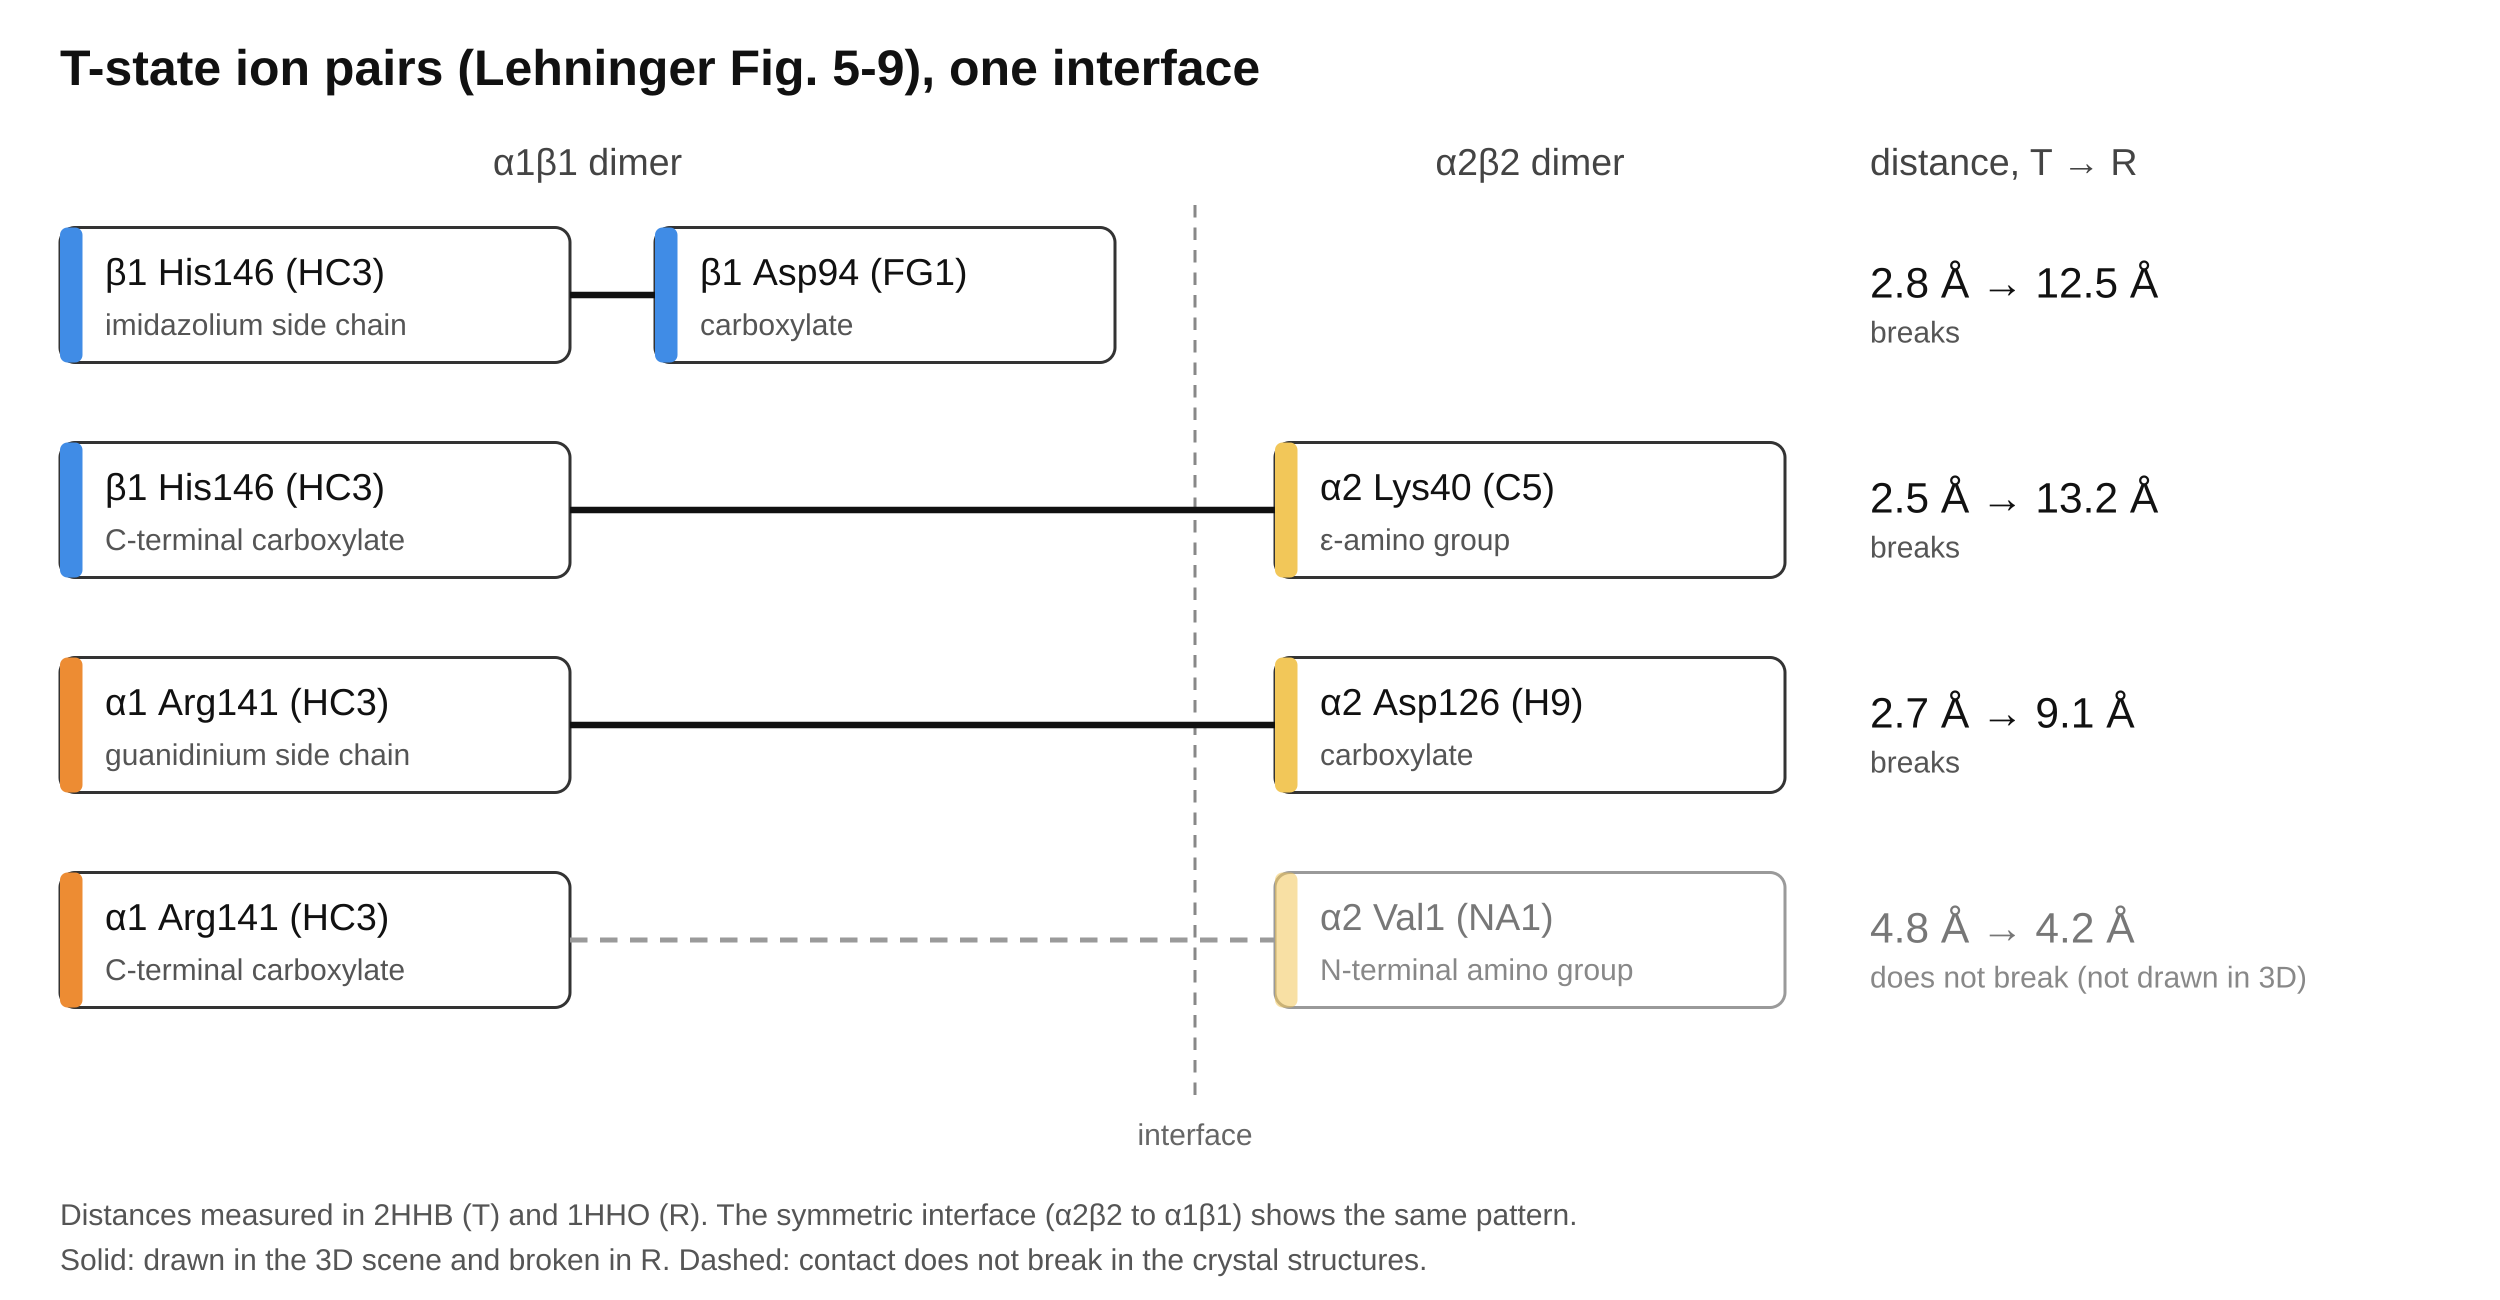
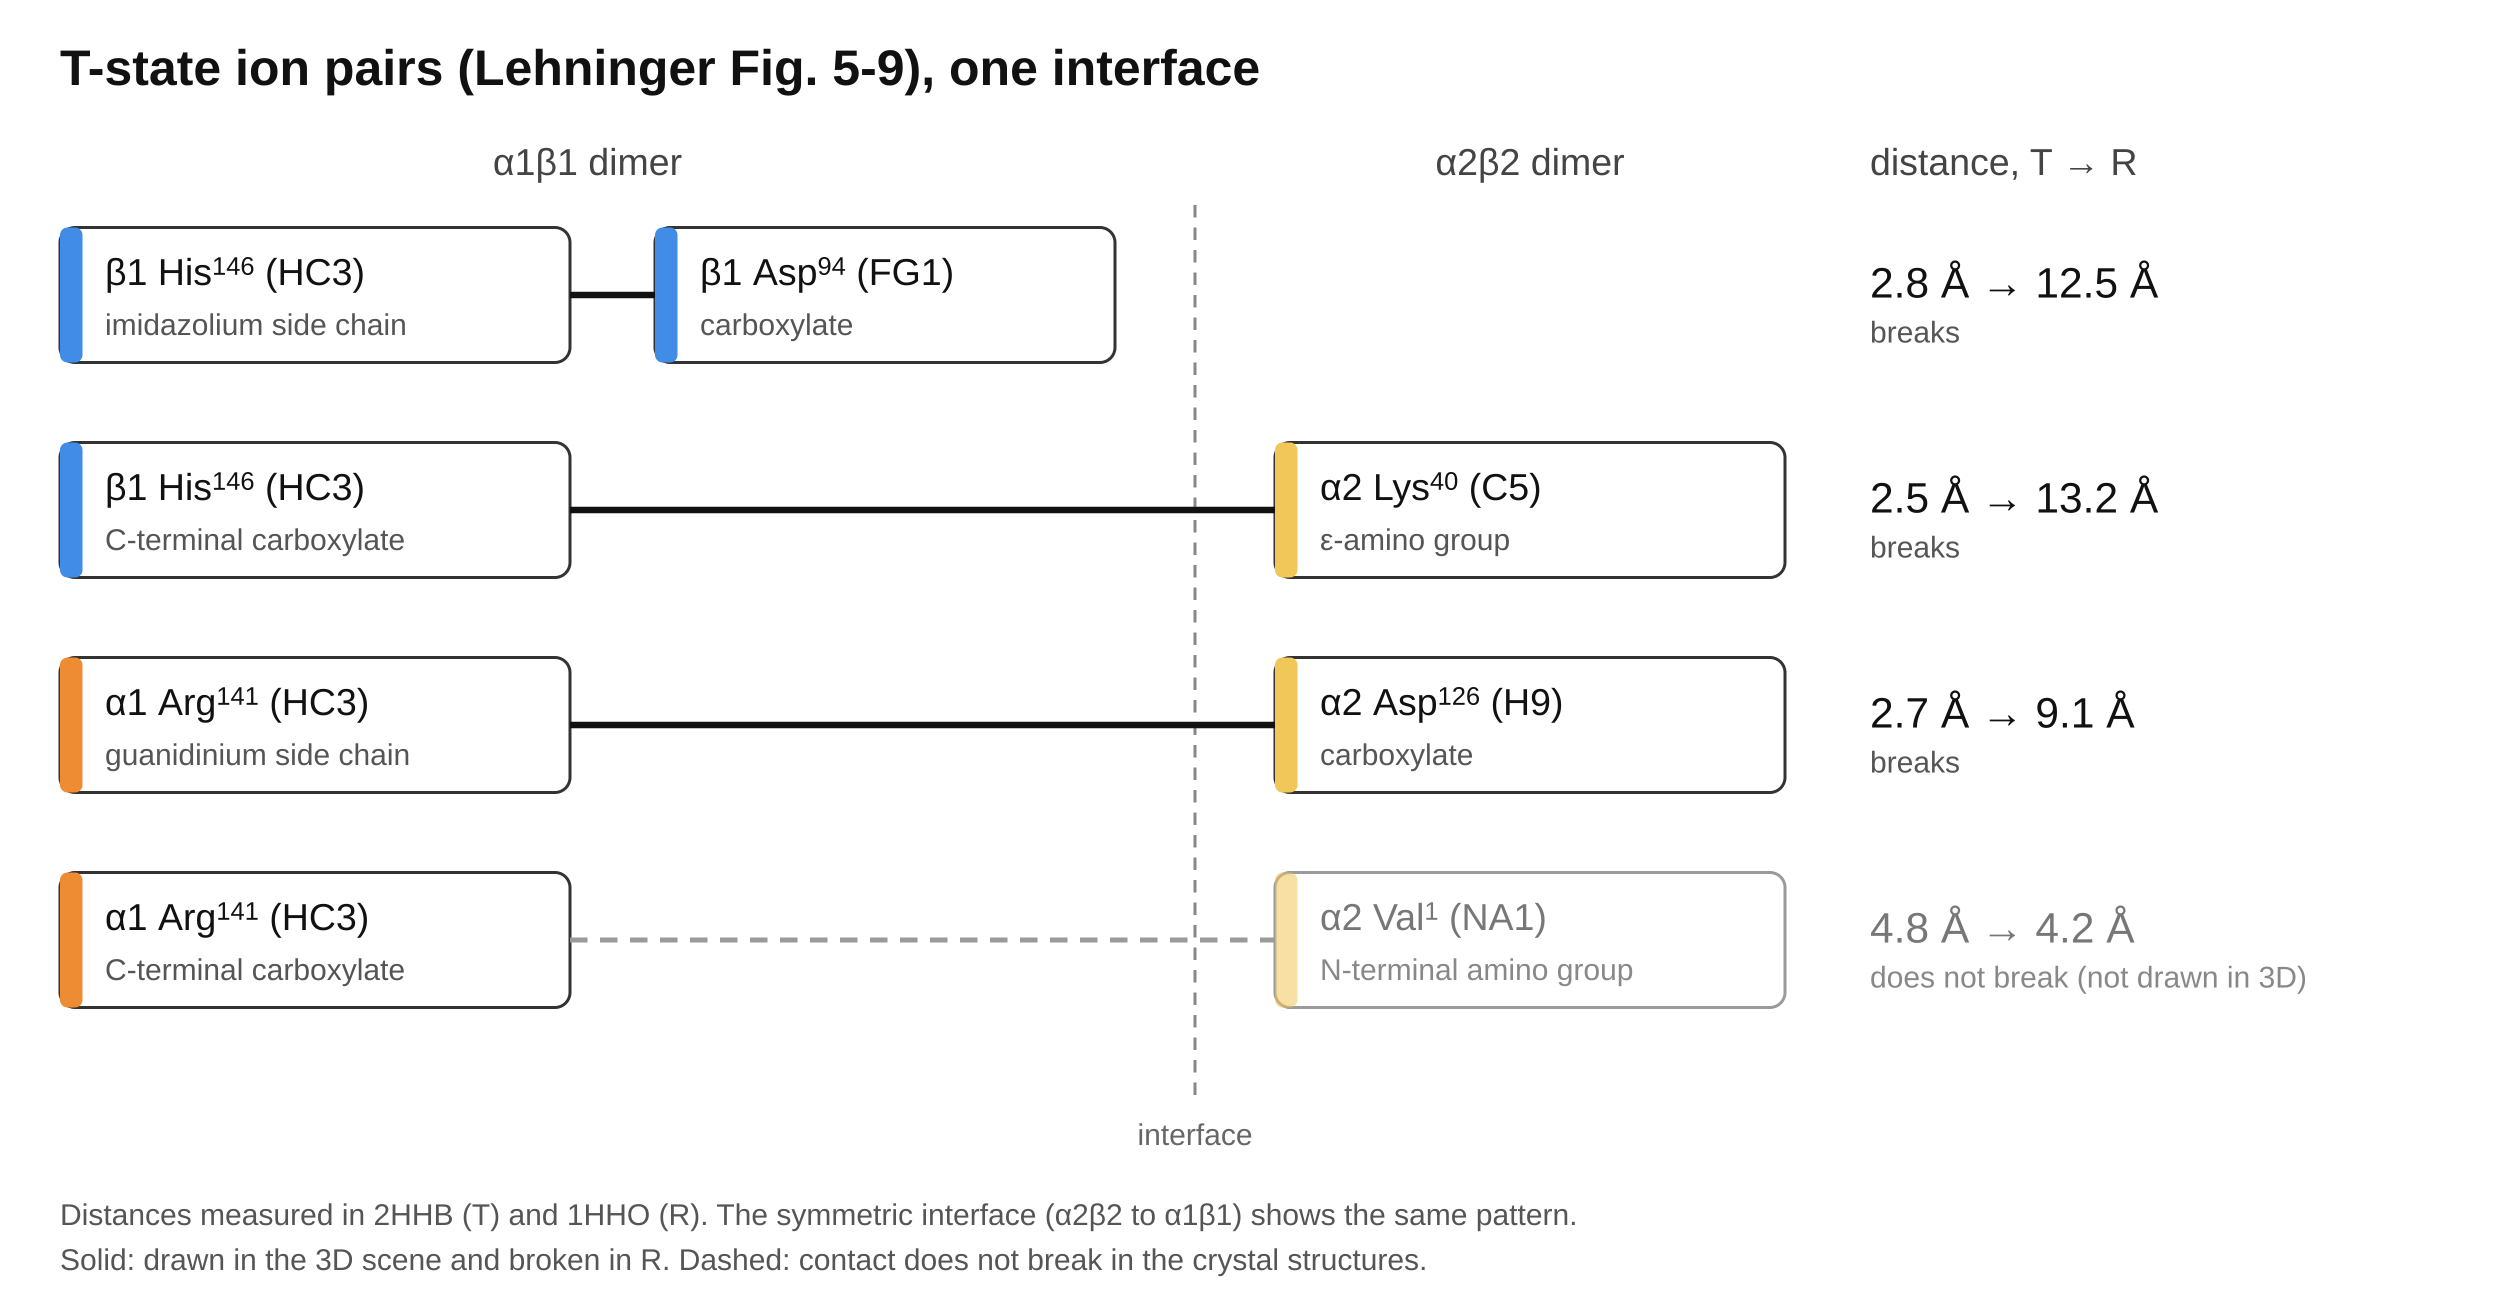
<svg xmlns="http://www.w3.org/2000/svg" viewBox="0 0 1000 520" width="1000" height="520" font-family="Arial, Helvetica, 'Liberation Sans', sans-serif">
  <rect x="0" y="0" width="1000" height="520" fill="#ffffff" />
  <text x="24" y="34" font-size="20" font-weight="bold" fill="#111">T-state ion pairs (Lehninger Fig. 5-9), one interface</text>
  <text x="235.0" y="70" font-size="15" text-anchor="middle" fill="#444">α1β1 dimer</text>
  <text x="612.0" y="70" font-size="15" text-anchor="middle" fill="#444">α2β2 dimer</text>
  <text x="748" y="70" font-size="15" fill="#444">distance, T → R</text>
  <line x1="478" y1="82" x2="478" y2="442" stroke="#888" stroke-width="1.2" stroke-dasharray="5,4" />
  <text x="478" y="458" font-size="12" text-anchor="middle" fill="#666">interface</text>
  <rect x="24" y="91.0" width="204" height="54" rx="6" fill="#fff" stroke="#333" stroke-width="1.2" />
  <rect x="24" y="91.0" width="9" height="54" rx="3" fill="#408CE6" opacity="1" />
-   <text x="42" y="114" font-size="15" fill="#111">β1 His146 (HC3)</text>
+   <text x="42" y="114" font-size="15" fill="#111">β1 His<tspan baseline-shift="super" font-size="68%">146</tspan> (HC3)</text>
  <text x="42" y="134" font-size="12" fill="#555">imidazolium side chain</text>
  <rect x="262" y="91.0" width="184" height="54" rx="6" fill="#fff" stroke="#333" stroke-width="1.2" />
  <rect x="262" y="91.0" width="9" height="54" rx="3" fill="#408CE6" opacity="1" />
-   <text x="280" y="114" font-size="15" fill="#111">β1 Asp94 (FG1)</text>
+   <text x="280" y="114" font-size="15" fill="#111">β1 Asp<tspan baseline-shift="super" font-size="68%">94</tspan> (FG1)</text>
  <text x="280" y="134" font-size="12" fill="#555">carboxylate</text>
  <line x1="228" y1="118" x2="262" y2="118" stroke="#111" stroke-width="2.6" />
  <text x="748" y="119" font-size="17" fill="#111">2.8 Å → 12.5 Å</text>
  <text x="748" y="137" font-size="12" fill="#555">breaks</text>
  <rect x="24" y="177.0" width="204" height="54" rx="6" fill="#fff" stroke="#333" stroke-width="1.2" />
  <rect x="24" y="177.0" width="9" height="54" rx="3" fill="#408CE6" opacity="1" />
-   <text x="42" y="200" font-size="15" fill="#111">β1 His146 (HC3)</text>
+   <text x="42" y="200" font-size="15" fill="#111">β1 His<tspan baseline-shift="super" font-size="68%">146</tspan> (HC3)</text>
  <text x="42" y="220" font-size="12" fill="#555">C-terminal carboxylate</text>
  <rect x="510" y="177.0" width="204" height="54" rx="6" fill="#fff" stroke="#333" stroke-width="1.2" />
  <rect x="510" y="177.0" width="9" height="54" rx="3" fill="#F2C759" opacity="1" />
-   <text x="528" y="200" font-size="15" fill="#111">α2 Lys40 (C5)</text>
+   <text x="528" y="200" font-size="15" fill="#111">α2 Lys<tspan baseline-shift="super" font-size="68%">40</tspan> (C5)</text>
  <text x="528" y="220" font-size="12" fill="#555">ε-amino group</text>
  <line x1="228" y1="204" x2="510" y2="204" stroke="#111" stroke-width="2.6" />
  <text x="748" y="205" font-size="17" fill="#111">2.5 Å → 13.2 Å</text>
  <text x="748" y="223" font-size="12" fill="#555">breaks</text>
  <rect x="24" y="263.0" width="204" height="54" rx="6" fill="#fff" stroke="#333" stroke-width="1.2" />
  <rect x="24" y="263.0" width="9" height="54" rx="3" fill="#ED8C33" opacity="1" />
-   <text x="42" y="286" font-size="15" fill="#111">α1 Arg141 (HC3)</text>
+   <text x="42" y="286" font-size="15" fill="#111">α1 Arg<tspan baseline-shift="super" font-size="68%">141</tspan> (HC3)</text>
  <text x="42" y="306" font-size="12" fill="#555">guanidinium side chain</text>
  <rect x="510" y="263.0" width="204" height="54" rx="6" fill="#fff" stroke="#333" stroke-width="1.2" />
  <rect x="510" y="263.0" width="9" height="54" rx="3" fill="#F2C759" opacity="1" />
-   <text x="528" y="286" font-size="15" fill="#111">α2 Asp126 (H9)</text>
+   <text x="528" y="286" font-size="15" fill="#111">α2 Asp<tspan baseline-shift="super" font-size="68%">126</tspan> (H9)</text>
  <text x="528" y="306" font-size="12" fill="#555">carboxylate</text>
  <line x1="228" y1="290" x2="510" y2="290" stroke="#111" stroke-width="2.6" />
  <text x="748" y="291" font-size="17" fill="#111">2.7 Å → 9.1 Å</text>
  <text x="748" y="309" font-size="12" fill="#555">breaks</text>
  <rect x="24" y="349.0" width="204" height="54" rx="6" fill="#fff" stroke="#333" stroke-width="1.2" />
  <rect x="24" y="349.0" width="9" height="54" rx="3" fill="#ED8C33" opacity="1" />
-   <text x="42" y="372" font-size="15" fill="#111">α1 Arg141 (HC3)</text>
+   <text x="42" y="372" font-size="15" fill="#111">α1 Arg<tspan baseline-shift="super" font-size="68%">141</tspan> (HC3)</text>
  <text x="42" y="392" font-size="12" fill="#555">C-terminal carboxylate</text>
  <rect x="510" y="349.0" width="204" height="54" rx="6" fill="#fff" stroke="#9a9a9a" stroke-width="1.2" />
  <rect x="510" y="349.0" width="9" height="54" rx="3" fill="#F2C759" opacity="0.55" />
-   <text x="528" y="372" font-size="15" fill="#777">α2 Val1 (NA1)</text>
+   <text x="528" y="372" font-size="15" fill="#777">α2 Val<tspan baseline-shift="super" font-size="68%">1</tspan> (NA1)</text>
  <text x="528" y="392" font-size="12" fill="#888">N-terminal amino group</text>
  <line x1="228" y1="376" x2="510" y2="376" stroke="#9a9a9a" stroke-width="2" stroke-dasharray="7,5" />
  <text x="748" y="377" font-size="17" fill="#777">4.8 Å → 4.2 Å</text>
  <text x="748" y="395" font-size="12" fill="#888">does not break (not drawn in 3D)</text>
  <text x="24" y="490" font-size="12" fill="#555">Distances measured in 2HHB (T) and 1HHO (R). The symmetric interface (α2β2 to α1β1) shows the same pattern.</text>
  <text x="24" y="508" font-size="12" fill="#555">Solid: drawn in the 3D scene and broken in R. Dashed: contact does not break in the crystal structures.</text>
</svg>
